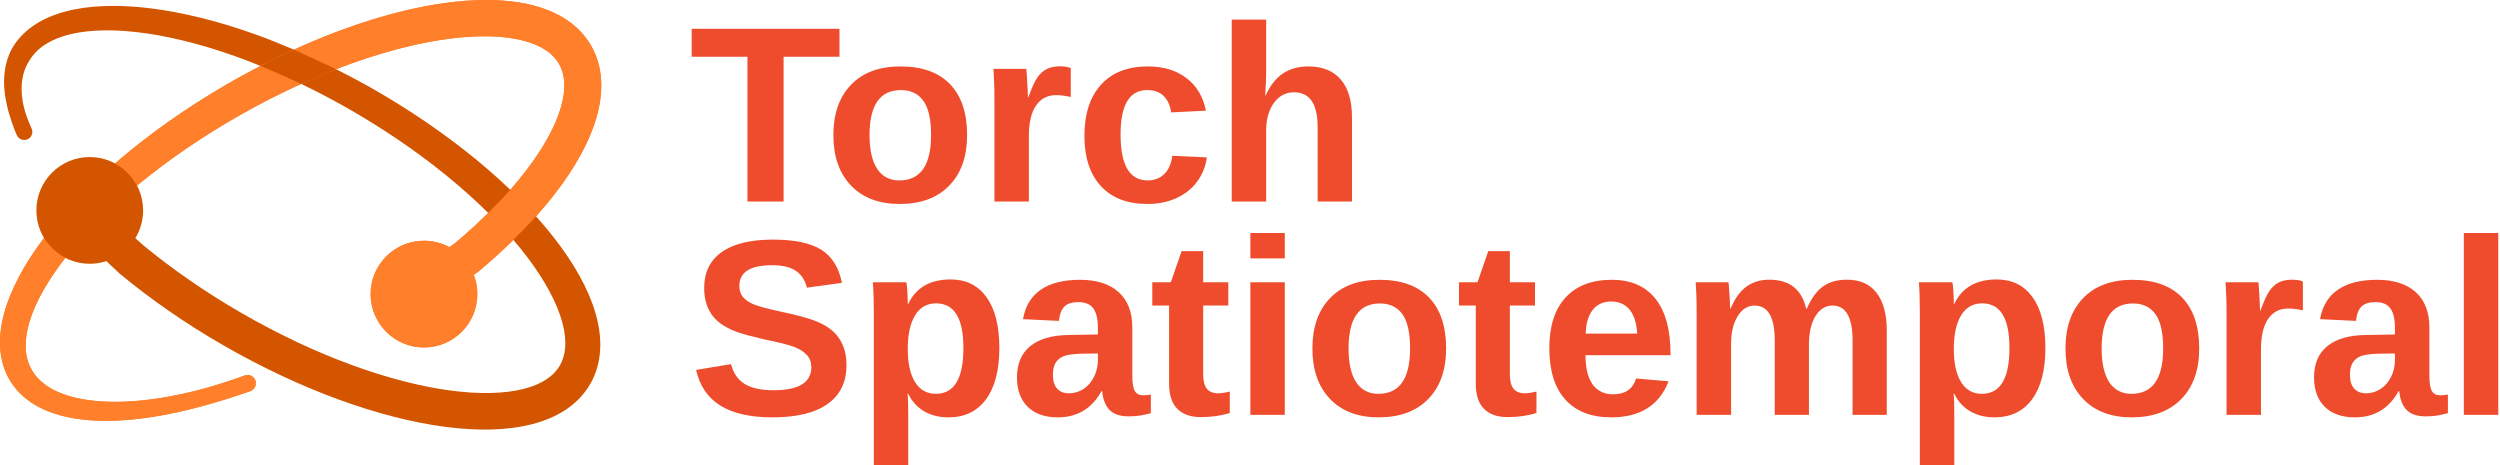
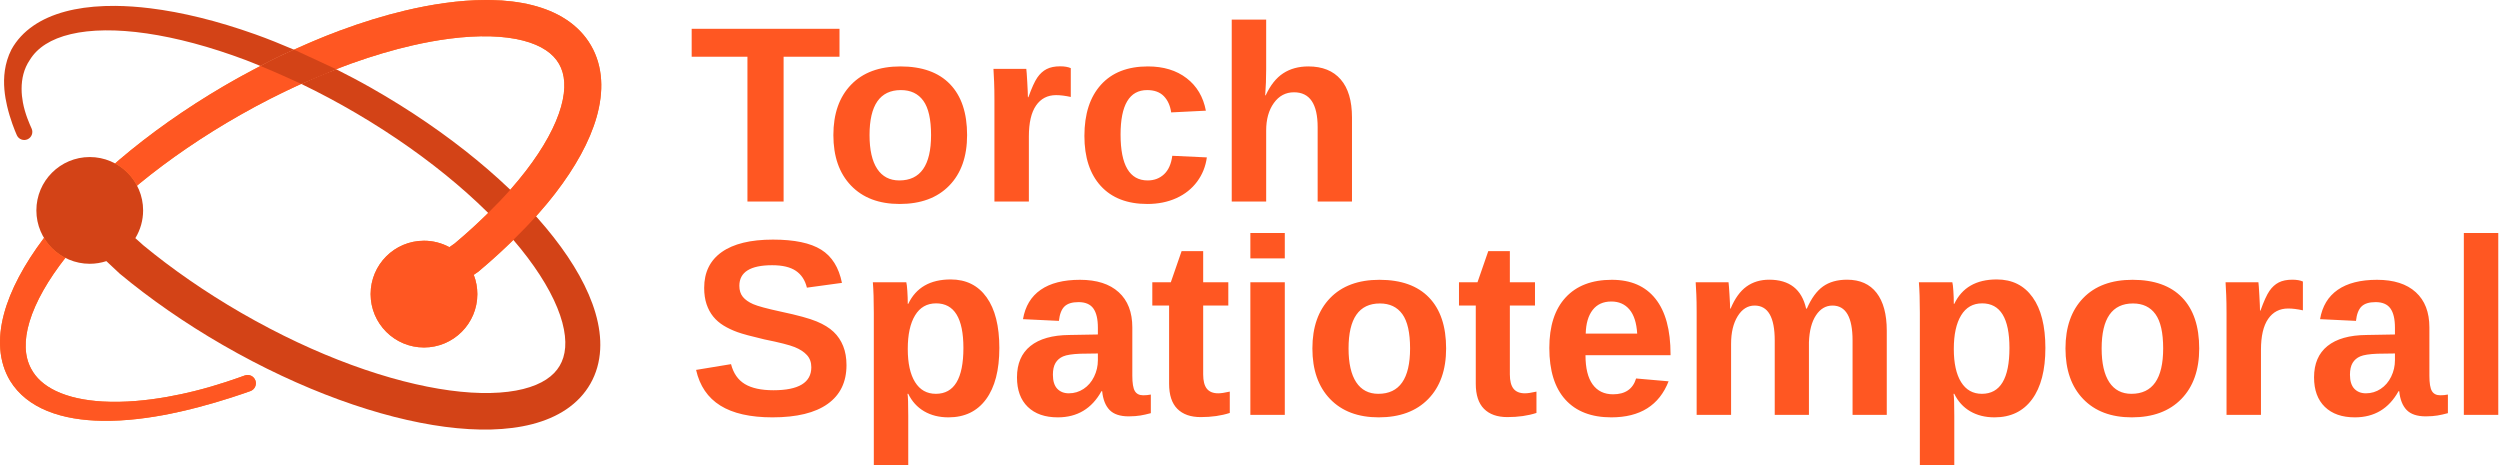
<svg xmlns="http://www.w3.org/2000/svg" version="1.1" id="Layer_1" x="0px" y="0px" viewBox="0 0 1859.014 345.339" xml:space="preserve" width="1859.014" height="345.339">
  <defs id="defs902" />
  <g id="g869" transform="matrix(0.9282275,0,0,1.017822,39.46271,-105.2953)" style="stroke-width:27.219;stroke-miterlimit:4;stroke-dasharray:none">
</g>
  <g id="g871" transform="matrix(0.9282275,0,0,1.017822,39.46271,-105.2953)" style="stroke-width:27.219;stroke-miterlimit:4;stroke-dasharray:none">
</g>
  <g id="g873" transform="matrix(0.9282275,0,0,1.017822,39.46271,-105.2953)" style="stroke-width:27.219;stroke-miterlimit:4;stroke-dasharray:none">
</g>
  <g id="g875" transform="matrix(0.9282275,0,0,1.017822,39.46271,-105.2953)" style="stroke-width:27.219;stroke-miterlimit:4;stroke-dasharray:none">
</g>
  <g id="g877" transform="matrix(0.9282275,0,0,1.017822,39.46271,-105.2953)" style="stroke-width:27.219;stroke-miterlimit:4;stroke-dasharray:none">
</g>
  <g id="g879" transform="matrix(0.9282275,0,0,1.017822,39.46271,-105.2953)" style="stroke-width:27.219;stroke-miterlimit:4;stroke-dasharray:none">
</g>
  <g id="g881" transform="matrix(0.9282275,0,0,1.017822,39.46271,-105.2953)" style="stroke-width:27.219;stroke-miterlimit:4;stroke-dasharray:none">
</g>
  <g id="g883" transform="matrix(0.9282275,0,0,1.017822,39.46271,-105.2953)" style="stroke-width:27.219;stroke-miterlimit:4;stroke-dasharray:none">
</g>
  <g id="g885" transform="matrix(0.9282275,0,0,1.017822,39.46271,-105.2953)" style="stroke-width:27.219;stroke-miterlimit:4;stroke-dasharray:none">
</g>
  <g id="g887" transform="matrix(0.9282275,0,0,1.017822,39.46271,-105.2953)" style="stroke-width:27.219;stroke-miterlimit:4;stroke-dasharray:none">
</g>
  <g id="g889" transform="matrix(0.9282275,0,0,1.017822,39.46271,-105.2953)" style="stroke-width:27.219;stroke-miterlimit:4;stroke-dasharray:none">
</g>
  <g id="g891" transform="matrix(0.9282275,0,0,1.017822,39.46271,-105.2953)" style="stroke-width:27.219;stroke-miterlimit:4;stroke-dasharray:none">
</g>
  <g id="g893" transform="matrix(0.9282275,0,0,1.017822,39.46271,-105.2953)" style="stroke-width:27.219;stroke-miterlimit:4;stroke-dasharray:none">
</g>
  <g id="g895" transform="matrix(0.9282275,0,0,1.017822,39.46271,-105.2953)" style="stroke-width:27.219;stroke-miterlimit:4;stroke-dasharray:none">
</g>
  <g id="g897" transform="matrix(0.9282275,0,0,1.017822,39.46271,-105.2953)" style="stroke-width:27.219;stroke-miterlimit:4;stroke-dasharray:none">
</g>
  <path id="path981" style="fill:#ff7f2a;fill-rule:nonzero;stroke:none;stroke-width:26.457;stroke-linecap:square;stroke-linejoin:round;stroke-miterlimit:4;stroke-dasharray:none" d="M 361.09,7.425255e-4 C 351.198,0.029 341.009,0.843 330.796,2.253 c -10.068,1.389 -20.19,3.362 -30.164,5.754 -15.049,3.609 -31.316,8.547 -48.539,14.973 -26.8,9.998 -55.908,23.596 -85.801,41.125 -28.446,16.68 -54.698,35.246 -77.654,54.771 -22.461,19.104 -41.507,38.91 -56.121,58.338 -7.308,9.716 -13.504,19.333 -18.463,28.717 -5.003,9.468 -8.766,18.734 -11.133,27.66 -2.407,9.077 -3.384,17.858 -2.715,26.154 0.689,8.541 3.112,16.43 7.334,23.438 3.179,5.194 7.179,9.577 11.736,13.227 4.756,3.808 10.094,6.798 15.736,9.119 12.437,5.117 26.675,7.124 40.641,7.381 18.03,0.331 36.091,-2.239 51.012,-5.256 7.827,-1.583 14.899,-3.309 20.732,-4.84 18.242,-4.786 33.636,-10.144 38.814,-12.012 3.203,-1.155 4.862,-4.69 3.707,-7.893 -1.155,-3.203 -4.688,-4.862 -7.891,-3.707 -5.231,1.887 -19.777,7.221 -37.684,11.666 -5.667,1.407 -12.502,2.932 -20.053,4.266 -14.483,2.558 -31.533,4.392 -48.1,3.424 -12.923,-0.755 -24.956,-3.194 -34.66,-7.834 -4.342,-2.076 -8.105,-4.539 -11.227,-7.381 -2.974,-2.708 -5.368,-5.758 -7.158,-9.17 -2.451,-4.545 -3.826,-9.724 -4.041,-15.609 -0.211,-5.783 0.7,-12.317 2.908,-19.582 2.172,-7.148 5.564,-14.887 10.227,-23.119 4.615,-8.149 10.418,-16.683 17.371,-25.473 13.923,-17.601 32.166,-35.865 53.912,-53.697 22.202,-18.206 47.588,-35.583 75.109,-51.215 28.918,-16.426 56.871,-29.02 82.367,-38.18 16.387,-5.887 31.688,-10.332 45.674,-13.535 9.275,-2.124 18.558,-3.836 27.666,-5.012 10.582,-1.366 20.797,-1.99 30.328,-1.725 8.981,0.25 17.159,1.285 24.309,3.127 6.847,1.764 12.515,4.207 16.996,7.205 4.293,2.872 7.507,6.256 9.748,10.162 2.193,3.822 3.528,8.278 3.85,13.527 0.321,5.244 -0.373,11.334 -2.334,18.273 -1.953,6.909 -5.107,14.459 -9.516,22.537 -4.42,8.1 -10.02,16.579 -16.73,25.297 -13.783,17.904 -31.809,36.242 -52.908,53.902 l -3.908,2.74 a 39.685,39.685 0 0 0 -18.896,-4.787 39.685,39.685 0 0 0 -39.686,39.686 39.685,39.685 0 0 0 39.686,39.686 39.685,39.685 0 0 0 39.684,-39.686 39.685,39.685 0 0 0 -2.68,-14.334 l 3.35,-2.301 c 22.323,-18.621 41.86,-38.345 57.123,-58.133 7.449,-9.657 13.883,-19.334 19.104,-28.891 5.194,-9.508 9.229,-18.976 11.844,-28.244 2.625,-9.304 3.853,-18.539 3.289,-27.461 -0.575,-9.091 -3.008,-17.719 -7.527,-25.521 -4.611,-7.962 -10.957,-14.313 -18.379,-19.217 -7.607,-5.027 -16.286,-8.502 -25.424,-10.793 -9.555,-2.395 -19.823,-3.549 -30.35,-3.764 -1.4,-0.029 -2.808,-0.041 -4.221,-0.037 z" />
-   <path id="ellipse904" style="fill:#d45500;fill-rule:nonzero;stroke:none;stroke-width:26.457;stroke-linecap:square;stroke-linejoin:round;stroke-miterlimit:4;stroke-dasharray:none" d="m 85.733,4.382 c -2.722,-0.021 -5.39,0.017 -8.002,0.111 -10.696,0.388 -20.492,1.75 -29.24,4.104 -9.018,2.426 -16.965,5.915 -23.646,10.506 -6.968,4.787 -12.45,10.701 -16.305,17.635 -5.333,10.443 -6.015,21.126 -5.271,29.84 0.388,4.547 1.175,8.681 1.961,12.086 2.292,9.93 5.823,18.594 7.285,21.873 1.356,3.04 4.921,4.405 7.961,3.049 3.04,-1.356 4.405,-4.921 3.049,-7.961 -1.395,-3.128 -4.85,-10.611 -6.498,-19.441 -0.556,-2.982 -0.971,-6.478 -0.967,-10.203 0.008,-7.274 1.605,-14.826 6.09,-21.385 2.769,-4.543 6.665,-8.482 11.822,-11.744 4.993,-3.159 11.219,-5.713 18.771,-7.49 7.329,-1.724 15.814,-2.692 25.418,-2.787 9.373,-0.093 19.727,0.646 30.957,2.281 21.932,3.194 46.923,9.764 73.762,19.869 3.566,1.343 7.221,2.898 10.838,4.361 5.579,-2.884 11.158,-5.759 16.635,-8.367 2.816,-1.341 5.539,-2.479 8.324,-3.748 -9.713,-4.151 -19.351,-8.055 -28.775,-11.416 C 161.734,15.508 135.22,9.046 111.62,6.149 102.548,5.036 93.899,4.446 85.733,4.382 Z M 250.026,51.516 c -2.87,1.112 -5.662,2.105 -8.584,3.301 -5.707,2.336 -11.554,4.917 -17.438,7.582 13.529,6.515 27.246,13.797 40.996,21.873 27.908,16.391 52.963,34.253 74.391,52.445 21.763,18.477 39.504,37.053 52.762,54.576 6.765,8.942 12.299,17.523 16.617,25.619 4.417,8.28 7.497,15.929 9.369,22.855 1.925,7.121 2.527,13.302 2.129,18.572 -0.408,5.4 -1.866,9.907 -4.131,13.723 -2.214,3.729 -5.426,7.173 -10.006,10.16 -4.315,2.814 -9.936,5.277 -17.129,7.066 -6.821,1.696 -14.917,2.749 -24.336,2.947 -9.029,0.19 -19.146,-0.409 -30.289,-1.92 -21.365,-2.897 -46.106,-9.094 -73.107,-19.008 -26.031,-9.558 -53.805,-22.445 -81.922,-38.686 -26.879,-15.538 -51.498,-32.675 -72.781,-50.219 l -5.924,-5.314 a 39.685,39.685 0 0 0 5.779,-20.623 39.685,39.685 0 0 0 -39.686,-39.686 39.685,39.685 0 0 0 -39.686,39.686 39.685,39.685 0 0 0 39.686,39.686 39.685,39.685 0 0 0 12.354,-1.973 l 9.99,9.361 c 22.444,18.63 48.323,36.695 76.494,52.939 29.442,16.991 58.662,30.535 86.248,40.619 28.574,10.445 55.279,17.14 78.936,20.266 12.358,1.633 23.915,2.298 34.555,2.02 11.082,-0.29 21.228,-1.605 30.322,-3.945 9.599,-2.47 18.091,-6.1 25.291,-10.93 7.773,-5.214 13.841,-11.694 18.123,-19.219 4.373,-7.684 6.749,-16.224 7.246,-25.324 0.477,-8.737 -0.781,-17.854 -3.494,-27.162 -2.64,-9.057 -6.69,-18.408 -11.992,-27.928 -5.194,-9.326 -11.631,-18.888 -19.215,-28.566 -14.849,-18.951 -34.169,-38.45 -57.273,-57.463 -22.786,-18.751 -49.185,-36.966 -78.371,-53.539 -8.667,-4.921 -17.309,-9.457 -25.924,-13.793 z" />
+   <path id="ellipse904" style="fill:#d34317;fill-rule:nonzero;stroke:none;stroke-width:26.457;stroke-linecap:square;stroke-linejoin:round;stroke-miterlimit:4;stroke-dasharray:none;fill-opacity:1" d="m 85.733,4.382 c -2.722,-0.021 -5.39,0.017 -8.002,0.111 -10.696,0.388 -20.492,1.75 -29.24,4.104 -9.018,2.426 -16.965,5.915 -23.646,10.506 -6.968,4.787 -12.45,10.701 -16.305,17.635 -5.333,10.443 -6.015,21.126 -5.271,29.84 0.388,4.547 1.175,8.681 1.961,12.086 2.292,9.93 5.823,18.594 7.285,21.873 1.356,3.04 4.921,4.405 7.961,3.049 3.04,-1.356 4.405,-4.921 3.049,-7.961 -1.395,-3.128 -4.85,-10.611 -6.498,-19.441 -0.556,-2.982 -0.971,-6.478 -0.967,-10.203 0.008,-7.274 1.605,-14.826 6.09,-21.385 2.769,-4.543 6.665,-8.482 11.822,-11.744 4.993,-3.159 11.219,-5.713 18.771,-7.49 7.329,-1.724 15.814,-2.692 25.418,-2.787 9.373,-0.093 19.727,0.646 30.957,2.281 21.932,3.194 46.923,9.764 73.762,19.869 3.566,1.343 7.221,2.898 10.838,4.361 5.579,-2.884 11.158,-5.759 16.635,-8.367 2.816,-1.341 5.539,-2.479 8.324,-3.748 -9.713,-4.151 -19.351,-8.055 -28.775,-11.416 C 161.734,15.508 135.22,9.046 111.62,6.149 102.548,5.036 93.899,4.446 85.733,4.382 Z M 250.026,51.516 c -2.87,1.112 -5.662,2.105 -8.584,3.301 -5.707,2.336 -11.554,4.917 -17.438,7.582 13.529,6.515 27.246,13.797 40.996,21.873 27.908,16.391 52.963,34.253 74.391,52.445 21.763,18.477 39.504,37.053 52.762,54.576 6.765,8.942 12.299,17.523 16.617,25.619 4.417,8.28 7.497,15.929 9.369,22.855 1.925,7.121 2.527,13.302 2.129,18.572 -0.408,5.4 -1.866,9.907 -4.131,13.723 -2.214,3.729 -5.426,7.173 -10.006,10.16 -4.315,2.814 -9.936,5.277 -17.129,7.066 -6.821,1.696 -14.917,2.749 -24.336,2.947 -9.029,0.19 -19.146,-0.409 -30.289,-1.92 -21.365,-2.897 -46.106,-9.094 -73.107,-19.008 -26.031,-9.558 -53.805,-22.445 -81.922,-38.686 -26.879,-15.538 -51.498,-32.675 -72.781,-50.219 l -5.924,-5.314 a 39.685,39.685 0 0 0 5.779,-20.623 39.685,39.685 0 0 0 -39.686,-39.686 39.685,39.685 0 0 0 -39.686,39.686 39.685,39.685 0 0 0 39.686,39.686 39.685,39.685 0 0 0 12.354,-1.973 l 9.99,9.361 c 22.444,18.63 48.323,36.695 76.494,52.939 29.442,16.991 58.662,30.535 86.248,40.619 28.574,10.445 55.279,17.14 78.936,20.266 12.358,1.633 23.915,2.298 34.555,2.02 11.082,-0.29 21.228,-1.605 30.322,-3.945 9.599,-2.47 18.091,-6.1 25.291,-10.93 7.773,-5.214 13.841,-11.694 18.123,-19.219 4.373,-7.684 6.749,-16.224 7.246,-25.324 0.477,-8.737 -0.781,-17.854 -3.494,-27.162 -2.64,-9.057 -6.69,-18.408 -11.992,-27.928 -5.194,-9.326 -11.631,-18.888 -19.215,-28.566 -14.849,-18.951 -34.169,-38.45 -57.273,-57.463 -22.786,-18.751 -49.185,-36.966 -78.371,-53.539 -8.667,-4.921 -17.309,-9.457 -25.924,-13.793 z" />
  <circle style="fill:#808000;stroke:none;stroke-width:52.574;stroke-linecap:square;stroke-linejoin:round;stroke-miterlimit:4;stroke-dasharray:none" id="path915" cx="42.066" cy="125.476" r="0" />
  <circle style="fill:#808000;stroke:none;stroke-width:52.574;stroke-linecap:square;stroke-linejoin:round;stroke-miterlimit:4;stroke-dasharray:none" id="ellipse988" cx="42.066" cy="125.476" r="0" />
  <circle style="fill:#808000;stroke:none;stroke-width:52.574;stroke-linecap:square;stroke-linejoin:round;stroke-miterlimit:4;stroke-dasharray:none" id="ellipse995" cx="42.066" cy="125.476" r="0" />
  <circle style="fill:#808000;stroke:none;stroke-width:52.574;stroke-linecap:square;stroke-linejoin:round;stroke-miterlimit:4;stroke-dasharray:none" id="ellipse997" cx="42.066" cy="125.476" r="0" />
-   <path id="path1010" style="fill:#ff7f2a;fill-rule:nonzero;stroke:none;stroke-width:26.457;stroke-linecap:square;stroke-linejoin:round;stroke-miterlimit:4;stroke-dasharray:none" d="m 398.549,160.864 c -3.961,-4.412 -8.09,-8.834 -12.496,-13.262 -2.122,-2.132 -4.481,-4.26 -6.703,-6.391 -5.055,5.735 -10.619,11.475 -16.432,17.203 1.999,1.982 4.142,3.977 6.043,5.949 4.406,4.572 8.546,9.113 12.414,13.607 0.119,0.138 0.213,0.272 0.332,0.41 5.915,-5.795 11.577,-11.63 16.842,-17.518 z m -16.842,17.518 c -0.119,-0.138 -0.213,-0.272 -0.332,-0.41 -3.868,-4.494 -8.008,-9.035 -12.414,-13.607 -1.901,-1.972 -4.044,-3.967 -6.043,-5.949 -7.72,7.609 -15.933,15.191 -24.836,22.643 l -3.908,2.74 a 39.685,39.685 0 0 0 -18.896,-4.787 39.685,39.685 0 0 0 -39.686,39.686 39.685,39.685 0 0 0 39.686,39.686 39.685,39.685 0 0 0 39.684,-39.686 39.685,39.685 0 0 0 -2.68,-14.334 l 3.35,-2.301 c 9.253,-7.719 17.886,-15.656 26.076,-23.68 z M 361.09,7.425255e-4 C 351.198,0.029 341.009,0.843 330.796,2.253 c -10.068,1.389 -20.19,3.362 -30.164,5.754 -15.049,3.609 -31.316,8.547 -48.539,14.973 -10.773,4.019 -21.996,8.786 -33.416,13.99 -8.201,3.737 -16.512,7.748 -24.959,12.115 -9.052,4.68 -18.178,9.597 -27.426,15.02 -28.446,16.68 -54.698,35.246 -77.654,54.771 -1.045,0.889 -1.983,1.797 -3.014,2.689 a 39.685,39.685 0 0 1 0.242,0.131 39.685,39.685 0 0 1 0.463,0.258 39.685,39.685 0 0 1 0.459,0.266 39.685,39.685 0 0 1 0.455,0.27 39.685,39.685 0 0 1 0.451,0.277 39.685,39.685 0 0 1 0.447,0.283 39.685,39.685 0 0 1 0.445,0.289 39.685,39.685 0 0 1 0.439,0.293 39.685,39.685 0 0 1 0.438,0.301 39.685,39.685 0 0 1 0.432,0.307 39.685,39.685 0 0 1 0.428,0.312 39.685,39.685 0 0 1 0.424,0.316 39.685,39.685 0 0 1 0.42,0.324 39.685,39.685 0 0 1 0.416,0.328 39.685,39.685 0 0 1 0.41,0.336 39.685,39.685 0 0 1 0.406,0.34 39.685,39.685 0 0 1 0.402,0.344 39.685,39.685 0 0 1 0.396,0.352 39.685,39.685 0 0 1 0.393,0.355 39.685,39.685 0 0 1 0.387,0.361 39.685,39.685 0 0 1 0.383,0.365 39.685,39.685 0 0 1 0.379,0.371 39.685,39.685 0 0 1 0.373,0.377 39.685,39.685 0 0 1 0.367,0.381 39.685,39.685 0 0 1 0.363,0.387 39.685,39.685 0 0 1 0.357,0.391 39.685,39.685 0 0 1 0.352,0.396 39.685,39.685 0 0 1 0.348,0.4 39.685,39.685 0 0 1 0.342,0.404 39.685,39.685 0 0 1 0.336,0.41 39.685,39.685 0 0 1 0.33,0.412 39.685,39.685 0 0 1 0.326,0.42 39.685,39.685 0 0 1 0.318,0.422 39.685,39.685 0 0 1 0.314,0.426 39.685,39.685 0 0 1 0.309,0.432 39.685,39.685 0 0 1 0.301,0.436 39.685,39.685 0 0 1 0.297,0.439 39.685,39.685 0 0 1 0.291,0.441 39.685,39.685 0 0 1 0.285,0.447 39.685,39.685 0 0 1 0.277,0.451 39.685,39.685 0 0 1 0.273,0.453 39.685,39.685 0 0 1 0.266,0.459 39.685,39.685 0 0 1 0.262,0.461 39.685,39.685 0 0 1 0.254,0.465 39.685,39.685 0 0 1 0.227,0.426 c 0.557,-0.461 1.055,-0.928 1.617,-1.389 22.202,-18.206 47.588,-35.583 75.109,-51.215 15.491,-8.799 30.663,-16.417 45.371,-23.078 8.896,-4.029 17.546,-7.6 26.021,-10.883 3.669,-1.421 7.398,-2.934 10.975,-4.219 16.387,-5.887 31.688,-10.332 45.674,-13.535 9.275,-2.124 18.558,-3.836 27.666,-5.012 10.582,-1.366 20.797,-1.99 30.328,-1.725 8.981,0.25 17.159,1.285 24.309,3.127 6.847,1.764 12.515,4.207 16.996,7.205 4.293,2.872 7.507,6.256 9.748,10.162 2.193,3.822 3.528,8.278 3.85,13.527 0.321,5.244 -0.373,11.334 -2.334,18.273 -1.953,6.909 -5.107,14.459 -9.516,22.537 -4.42,8.1 -10.02,16.579 -16.73,25.297 -3.589,4.663 -7.496,9.355 -11.641,14.057 2.222,2.131 4.582,4.259 6.703,6.391 4.406,4.427 8.535,8.85 12.496,13.262 5.032,-5.627 9.838,-11.274 14.205,-16.936 7.449,-9.657 13.883,-19.334 19.104,-28.891 5.194,-9.508 9.229,-18.976 11.844,-28.244 2.625,-9.304 3.853,-18.539 3.289,-27.461 -0.575,-9.091 -3.008,-17.719 -7.527,-25.521 -4.611,-7.962 -10.957,-14.313 -18.379,-19.217 -7.607,-5.027 -16.286,-8.502 -25.424,-10.793 -9.555,-2.395 -19.823,-3.549 -30.35,-3.764 -1.4,-0.029 -2.808,-0.041 -4.221,-0.037 z M 48.598,191.764 a 39.685,39.685 0 0 1 -0.055,-0.027 39.685,39.685 0 0 1 -0.469,-0.246 39.685,39.685 0 0 1 -0.467,-0.252 39.685,39.685 0 0 1 -0.463,-0.258 39.685,39.685 0 0 1 -0.459,-0.266 39.685,39.685 0 0 1 -0.455,-0.27 39.685,39.685 0 0 1 -0.451,-0.277 39.685,39.685 0 0 1 -0.447,-0.283 39.685,39.685 0 0 1 -0.445,-0.289 39.685,39.685 0 0 1 -0.439,-0.293 39.685,39.685 0 0 1 -0.438,-0.301 39.685,39.685 0 0 1 -0.432,-0.307 39.685,39.685 0 0 1 -0.428,-0.312 39.685,39.685 0 0 1 -0.424,-0.316 39.685,39.685 0 0 1 -0.42,-0.324 39.685,39.685 0 0 1 -0.416,-0.328 39.685,39.685 0 0 1 -0.41,-0.336 39.685,39.685 0 0 1 -0.406,-0.34 39.685,39.685 0 0 1 -0.402,-0.344 39.685,39.685 0 0 1 -0.396,-0.352 39.685,39.685 0 0 1 -0.393,-0.355 39.685,39.685 0 0 1 -0.387,-0.361 39.685,39.685 0 0 1 -0.383,-0.365 39.685,39.685 0 0 1 -0.379,-0.371 39.685,39.685 0 0 1 -0.373,-0.377 39.685,39.685 0 0 1 -0.367,-0.381 39.685,39.685 0 0 1 -0.363,-0.387 39.685,39.685 0 0 1 -0.357,-0.391 39.685,39.685 0 0 1 -0.352,-0.396 39.685,39.685 0 0 1 -0.348,-0.4 39.685,39.685 0 0 1 -0.342,-0.404 39.685,39.685 0 0 1 -0.336,-0.41 39.685,39.685 0 0 1 -0.33,-0.412 39.685,39.685 0 0 1 -0.326,-0.42 39.685,39.685 0 0 1 -0.318,-0.422 39.685,39.685 0 0 1 -0.314,-0.426 39.685,39.685 0 0 1 -0.309,-0.432 39.685,39.685 0 0 1 -0.301,-0.436 39.685,39.685 0 0 1 -0.297,-0.439 39.685,39.685 0 0 1 -0.291,-0.441 39.685,39.685 0 0 1 -0.285,-0.447 39.685,39.685 0 0 1 -0.277,-0.451 39.685,39.685 0 0 1 -0.109,-0.182 c -0.069,0.092 -0.153,0.185 -0.223,0.277 -7.308,9.716 -13.504,19.333 -18.463,28.717 -5.003,9.468 -8.766,18.734 -11.133,27.66 -2.407,9.077 -3.384,17.858 -2.715,26.154 0.689,8.541 3.112,16.43 7.334,23.438 3.179,5.194 7.179,9.577 11.736,13.227 4.756,3.808 10.094,6.798 15.736,9.119 12.437,5.117 26.675,7.124 40.641,7.381 18.03,0.331 36.091,-2.239 51.012,-5.256 7.827,-1.583 14.899,-3.309 20.732,-4.84 18.242,-4.786 33.636,-10.144 38.814,-12.012 3.203,-1.155 4.862,-4.69 3.707,-7.893 -1.155,-3.203 -4.688,-4.862 -7.891,-3.707 -5.231,1.887 -19.777,7.221 -37.684,11.666 -5.667,1.407 -12.502,2.932 -20.053,4.266 -14.483,2.558 -31.533,4.392 -48.1,3.424 -12.923,-0.755 -24.956,-3.194 -34.66,-7.834 -4.342,-2.076 -8.105,-4.539 -11.227,-7.381 -2.974,-2.708 -5.368,-5.758 -7.158,-9.17 -2.451,-4.545 -3.826,-9.724 -4.041,-15.609 -0.211,-5.783 0.7,-12.317 2.908,-19.582 2.172,-7.148 5.564,-14.887 10.227,-23.119 4.37,-7.717 9.889,-15.8 16.357,-24.098 z" />
-   <path id="path968" style="fill:#d45500;fill-rule:nonzero;stroke:none;stroke-width:26.457;stroke-linecap:square;stroke-linejoin:round;stroke-miterlimit:4;stroke-dasharray:none" d="m 250.026,51.516 c 0,0 -22.758,-10.674 -31.35,-14.547 -4.288,1.643 -17.76,8.044 -24.959,12.115 10.37,4.141 30.287,13.314 30.287,13.314 z" />
-   <text xml:space="preserve" style="font-style:normal;font-variant:normal;font-weight:bold;font-stretch:normal;font-size:186.667px;line-height:0.85;font-family:Arial;-inkscape-font-specification:'Arial Bold';fill:#ee4c2c;fill-opacity:1;stroke:none" x="512.24" y="149.849" id="text879">
+   <path id="path1010" style="fill:#ff5722;fill-rule:nonzero;stroke:none;stroke-width:26.457;stroke-linecap:square;stroke-linejoin:round;stroke-miterlimit:4;stroke-dasharray:none;fill-opacity:1" d="m 398.549,160.864 c -3.961,-4.412 -8.09,-8.834 -12.496,-13.262 -2.122,-2.132 -4.481,-4.26 -6.703,-6.391 -5.055,5.735 -10.619,11.475 -16.432,17.203 1.999,1.982 4.142,3.977 6.043,5.949 4.406,4.572 8.546,9.113 12.414,13.607 0.119,0.138 0.213,0.272 0.332,0.41 5.915,-5.795 11.577,-11.63 16.842,-17.518 z m -16.842,17.518 c -0.119,-0.138 -0.213,-0.272 -0.332,-0.41 -3.868,-4.494 -8.008,-9.035 -12.414,-13.607 -1.901,-1.972 -4.044,-3.967 -6.043,-5.949 -7.72,7.609 -15.933,15.191 -24.836,22.643 l -3.908,2.74 a 39.685,39.685 0 0 0 -18.896,-4.787 39.685,39.685 0 0 0 -39.686,39.686 39.685,39.685 0 0 0 39.686,39.686 39.685,39.685 0 0 0 39.684,-39.686 39.685,39.685 0 0 0 -2.68,-14.334 l 3.35,-2.301 c 9.253,-7.719 17.886,-15.656 26.076,-23.68 z M 361.09,7.425255e-4 C 351.198,0.029 341.009,0.843 330.796,2.253 c -10.068,1.389 -20.19,3.362 -30.164,5.754 -15.049,3.609 -31.316,8.547 -48.539,14.973 -10.773,4.019 -21.996,8.786 -33.416,13.99 -8.201,3.737 -16.512,7.748 -24.959,12.115 -9.052,4.68 -18.178,9.597 -27.426,15.02 -28.446,16.68 -54.698,35.246 -77.654,54.771 -1.045,0.889 -1.983,1.797 -3.014,2.689 a 39.685,39.685 0 0 1 0.242,0.131 39.685,39.685 0 0 1 0.463,0.258 39.685,39.685 0 0 1 0.459,0.266 39.685,39.685 0 0 1 0.455,0.27 39.685,39.685 0 0 1 0.451,0.277 39.685,39.685 0 0 1 0.447,0.283 39.685,39.685 0 0 1 0.445,0.289 39.685,39.685 0 0 1 0.439,0.293 39.685,39.685 0 0 1 0.438,0.301 39.685,39.685 0 0 1 0.432,0.307 39.685,39.685 0 0 1 0.428,0.312 39.685,39.685 0 0 1 0.424,0.316 39.685,39.685 0 0 1 0.42,0.324 39.685,39.685 0 0 1 0.416,0.328 39.685,39.685 0 0 1 0.41,0.336 39.685,39.685 0 0 1 0.406,0.34 39.685,39.685 0 0 1 0.402,0.344 39.685,39.685 0 0 1 0.396,0.352 39.685,39.685 0 0 1 0.393,0.355 39.685,39.685 0 0 1 0.387,0.361 39.685,39.685 0 0 1 0.383,0.365 39.685,39.685 0 0 1 0.379,0.371 39.685,39.685 0 0 1 0.373,0.377 39.685,39.685 0 0 1 0.367,0.381 39.685,39.685 0 0 1 0.363,0.387 39.685,39.685 0 0 1 0.357,0.391 39.685,39.685 0 0 1 0.352,0.396 39.685,39.685 0 0 1 0.348,0.4 39.685,39.685 0 0 1 0.342,0.404 39.685,39.685 0 0 1 0.336,0.41 39.685,39.685 0 0 1 0.33,0.412 39.685,39.685 0 0 1 0.326,0.42 39.685,39.685 0 0 1 0.318,0.422 39.685,39.685 0 0 1 0.314,0.426 39.685,39.685 0 0 1 0.309,0.432 39.685,39.685 0 0 1 0.301,0.436 39.685,39.685 0 0 1 0.297,0.439 39.685,39.685 0 0 1 0.291,0.441 39.685,39.685 0 0 1 0.285,0.447 39.685,39.685 0 0 1 0.277,0.451 39.685,39.685 0 0 1 0.273,0.453 39.685,39.685 0 0 1 0.266,0.459 39.685,39.685 0 0 1 0.262,0.461 39.685,39.685 0 0 1 0.254,0.465 39.685,39.685 0 0 1 0.227,0.426 c 0.557,-0.461 1.055,-0.928 1.617,-1.389 22.202,-18.206 47.588,-35.583 75.109,-51.215 15.491,-8.799 30.663,-16.417 45.371,-23.078 8.896,-4.029 17.546,-7.6 26.021,-10.883 3.669,-1.421 7.398,-2.934 10.975,-4.219 16.387,-5.887 31.688,-10.332 45.674,-13.535 9.275,-2.124 18.558,-3.836 27.666,-5.012 10.582,-1.366 20.797,-1.99 30.328,-1.725 8.981,0.25 17.159,1.285 24.309,3.127 6.847,1.764 12.515,4.207 16.996,7.205 4.293,2.872 7.507,6.256 9.748,10.162 2.193,3.822 3.528,8.278 3.85,13.527 0.321,5.244 -0.373,11.334 -2.334,18.273 -1.953,6.909 -5.107,14.459 -9.516,22.537 -4.42,8.1 -10.02,16.579 -16.73,25.297 -3.589,4.663 -7.496,9.355 -11.641,14.057 2.222,2.131 4.582,4.259 6.703,6.391 4.406,4.427 8.535,8.85 12.496,13.262 5.032,-5.627 9.838,-11.274 14.205,-16.936 7.449,-9.657 13.883,-19.334 19.104,-28.891 5.194,-9.508 9.229,-18.976 11.844,-28.244 2.625,-9.304 3.853,-18.539 3.289,-27.461 -0.575,-9.091 -3.008,-17.719 -7.527,-25.521 -4.611,-7.962 -10.957,-14.313 -18.379,-19.217 -7.607,-5.027 -16.286,-8.502 -25.424,-10.793 -9.555,-2.395 -19.823,-3.549 -30.35,-3.764 -1.4,-0.029 -2.808,-0.041 -4.221,-0.037 z M 48.598,191.764 a 39.685,39.685 0 0 1 -0.055,-0.027 39.685,39.685 0 0 1 -0.469,-0.246 39.685,39.685 0 0 1 -0.467,-0.252 39.685,39.685 0 0 1 -0.463,-0.258 39.685,39.685 0 0 1 -0.459,-0.266 39.685,39.685 0 0 1 -0.455,-0.27 39.685,39.685 0 0 1 -0.451,-0.277 39.685,39.685 0 0 1 -0.447,-0.283 39.685,39.685 0 0 1 -0.445,-0.289 39.685,39.685 0 0 1 -0.439,-0.293 39.685,39.685 0 0 1 -0.438,-0.301 39.685,39.685 0 0 1 -0.432,-0.307 39.685,39.685 0 0 1 -0.428,-0.312 39.685,39.685 0 0 1 -0.424,-0.316 39.685,39.685 0 0 1 -0.42,-0.324 39.685,39.685 0 0 1 -0.416,-0.328 39.685,39.685 0 0 1 -0.41,-0.336 39.685,39.685 0 0 1 -0.406,-0.34 39.685,39.685 0 0 1 -0.402,-0.344 39.685,39.685 0 0 1 -0.396,-0.352 39.685,39.685 0 0 1 -0.393,-0.355 39.685,39.685 0 0 1 -0.387,-0.361 39.685,39.685 0 0 1 -0.383,-0.365 39.685,39.685 0 0 1 -0.379,-0.371 39.685,39.685 0 0 1 -0.373,-0.377 39.685,39.685 0 0 1 -0.367,-0.381 39.685,39.685 0 0 1 -0.363,-0.387 39.685,39.685 0 0 1 -0.357,-0.391 39.685,39.685 0 0 1 -0.352,-0.396 39.685,39.685 0 0 1 -0.348,-0.4 39.685,39.685 0 0 1 -0.342,-0.404 39.685,39.685 0 0 1 -0.336,-0.41 39.685,39.685 0 0 1 -0.33,-0.412 39.685,39.685 0 0 1 -0.326,-0.42 39.685,39.685 0 0 1 -0.318,-0.422 39.685,39.685 0 0 1 -0.314,-0.426 39.685,39.685 0 0 1 -0.309,-0.432 39.685,39.685 0 0 1 -0.301,-0.436 39.685,39.685 0 0 1 -0.297,-0.439 39.685,39.685 0 0 1 -0.291,-0.441 39.685,39.685 0 0 1 -0.285,-0.447 39.685,39.685 0 0 1 -0.277,-0.451 39.685,39.685 0 0 1 -0.109,-0.182 c -0.069,0.092 -0.153,0.185 -0.223,0.277 -7.308,9.716 -13.504,19.333 -18.463,28.717 -5.003,9.468 -8.766,18.734 -11.133,27.66 -2.407,9.077 -3.384,17.858 -2.715,26.154 0.689,8.541 3.112,16.43 7.334,23.438 3.179,5.194 7.179,9.577 11.736,13.227 4.756,3.808 10.094,6.798 15.736,9.119 12.437,5.117 26.675,7.124 40.641,7.381 18.03,0.331 36.091,-2.239 51.012,-5.256 7.827,-1.583 14.899,-3.309 20.732,-4.84 18.242,-4.786 33.636,-10.144 38.814,-12.012 3.203,-1.155 4.862,-4.69 3.707,-7.893 -1.155,-3.203 -4.688,-4.862 -7.891,-3.707 -5.231,1.887 -19.777,7.221 -37.684,11.666 -5.667,1.407 -12.502,2.932 -20.053,4.266 -14.483,2.558 -31.533,4.392 -48.1,3.424 -12.923,-0.755 -24.956,-3.194 -34.66,-7.834 -4.342,-2.076 -8.105,-4.539 -11.227,-7.381 -2.974,-2.708 -5.368,-5.758 -7.158,-9.17 -2.451,-4.545 -3.826,-9.724 -4.041,-15.609 -0.211,-5.783 0.7,-12.317 2.908,-19.582 2.172,-7.148 5.564,-14.887 10.227,-23.119 4.37,-7.717 9.889,-15.8 16.357,-24.098 z" />
+   <path id="path968" style="fill:#d34317;fill-rule:nonzero;stroke:none;stroke-width:26.457;stroke-linecap:square;stroke-linejoin:round;stroke-miterlimit:4;stroke-dasharray:none;fill-opacity:1" d="m 250.026,51.516 c 0,0 -22.758,-10.674 -31.35,-14.547 -4.288,1.643 -17.76,8.044 -24.959,12.115 10.37,4.141 30.287,13.314 30.287,13.314 z" />
+   <text xml:space="preserve" style="font-style:normal;font-variant:normal;font-weight:bold;font-stretch:normal;font-size:186.667px;line-height:0.85;font-family:Arial;-inkscape-font-specification:'Arial Bold';fill:#ff5722;fill-opacity:1;stroke:none;" x="512.24" y="149.849" id="text879">
    <tspan id="tspan877" x="512.24" y="149.849">Torch</tspan>
    <tspan x="512.24" y="308.516" id="tspan881">Spatiotemporal</tspan>
  </text>
</svg>
